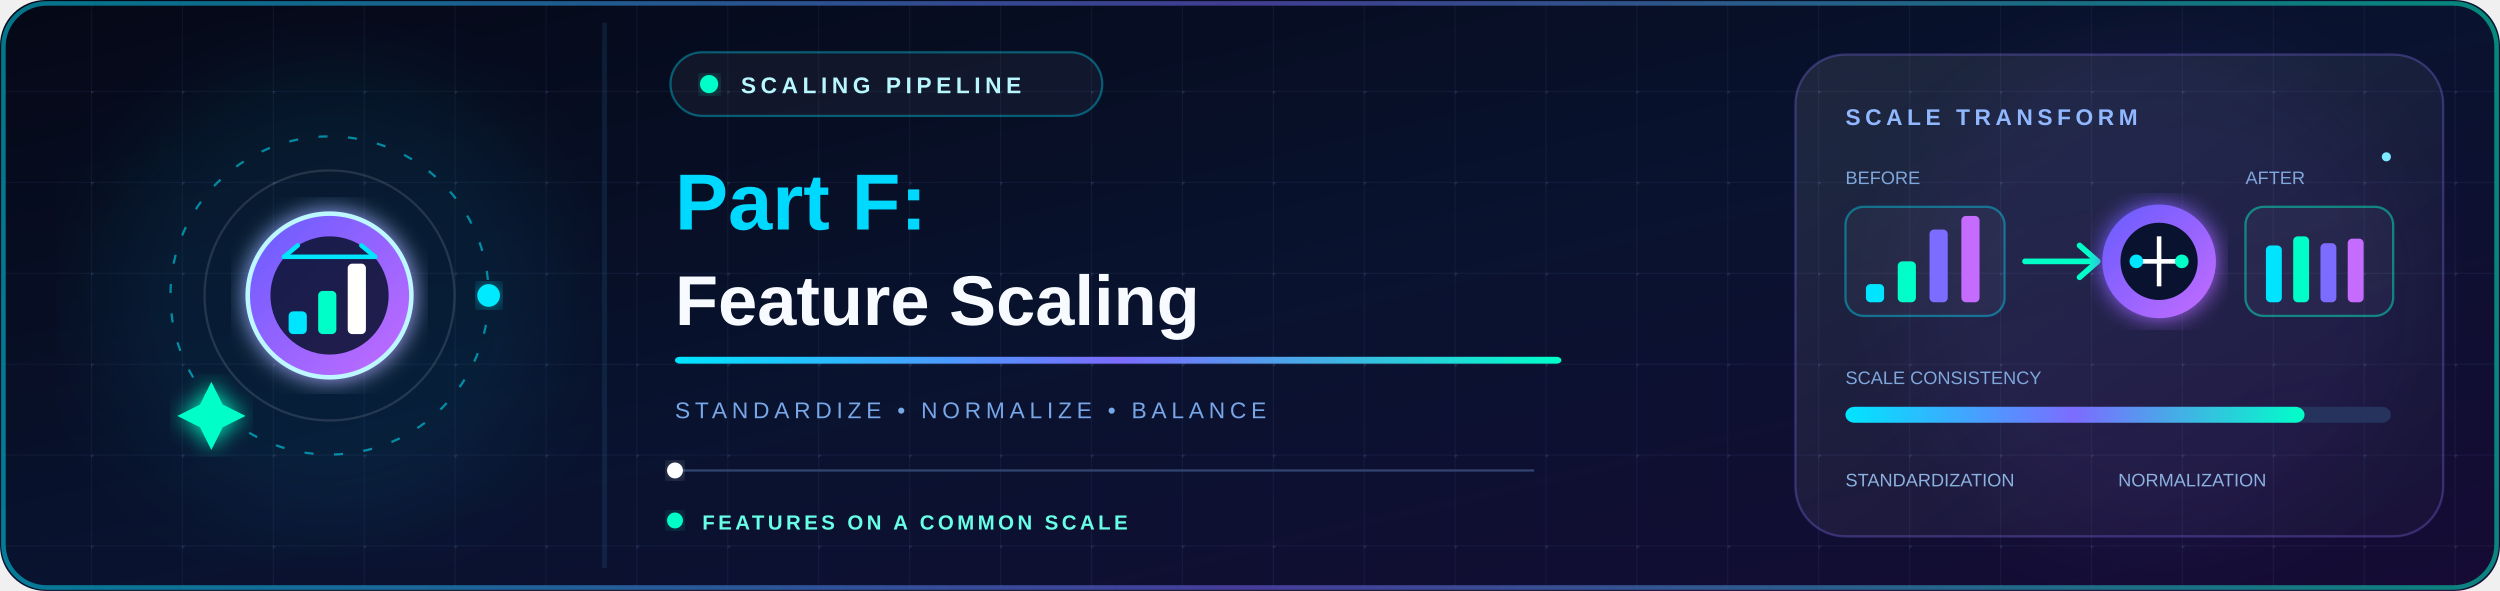
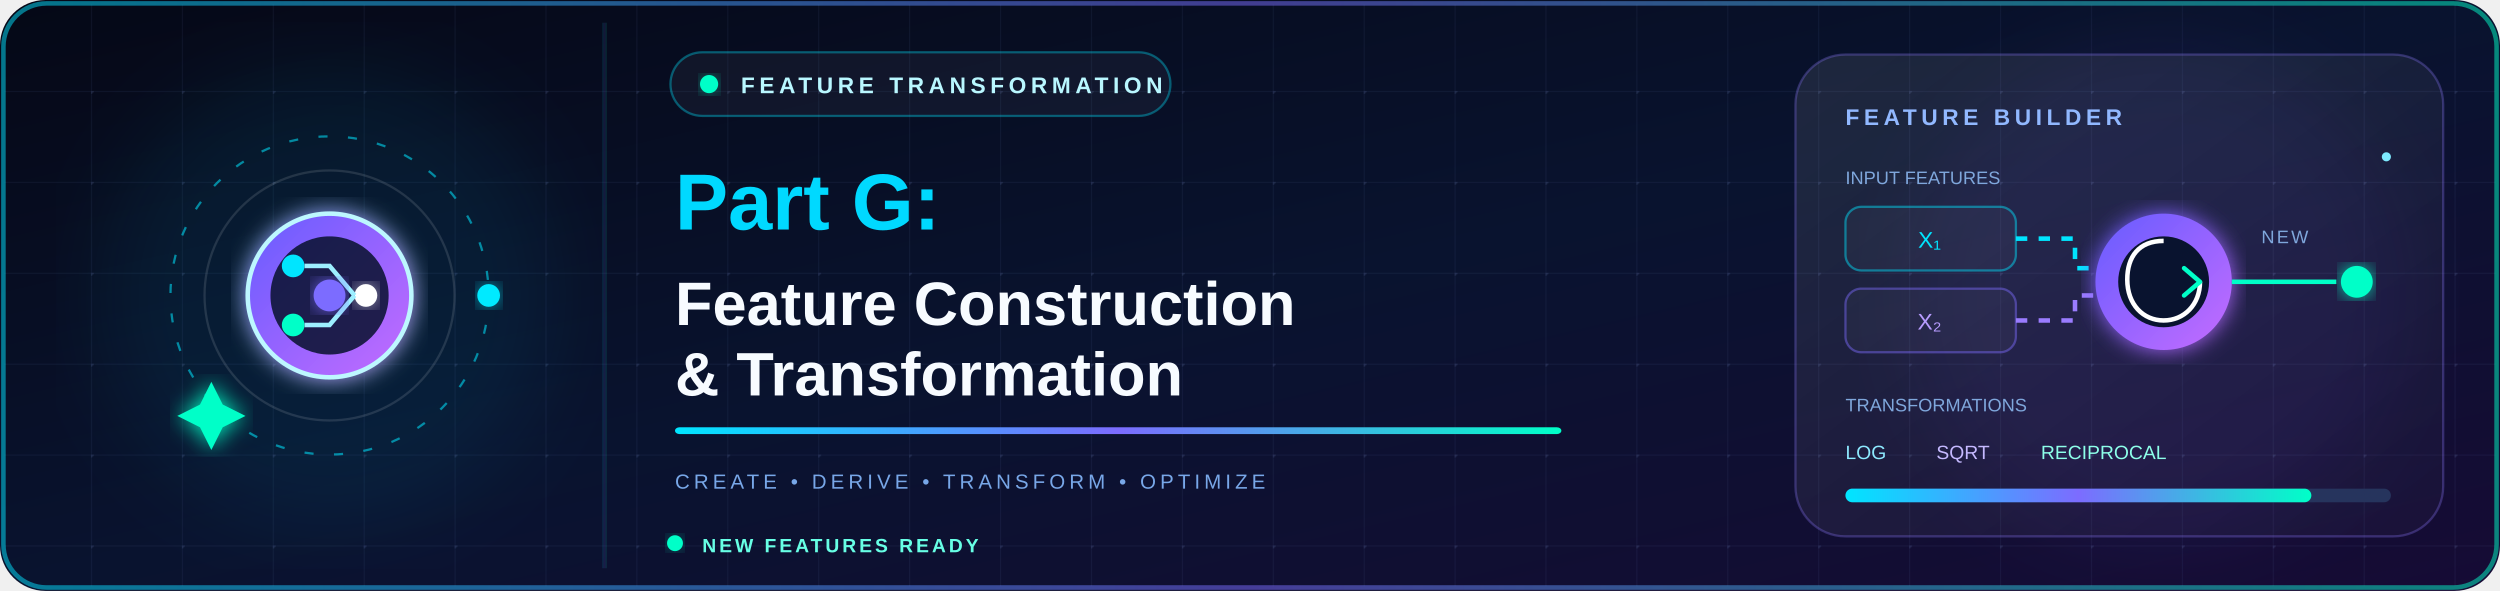
<svg xmlns="http://www.w3.org/2000/svg" width="1100" height="260" viewBox="0 0 1100 260">
  <defs>
    <linearGradient id="bg" x1="0" y1="0" x2="1" y2="1">
      <stop offset="0%" stop-color="#050816" />
      <stop offset="50%" stop-color="#09132f" />
      <stop offset="100%" stop-color="#160b35" />
    </linearGradient>
    <linearGradient id="accent" x1="0" y1="0" x2="1" y2="0">
      <stop offset="0%" stop-color="#00e5ff" />
      <stop offset="50%" stop-color="#7c6cff" />
      <stop offset="100%" stop-color="#00ffc8" />
    </linearGradient>
    <linearGradient id="violet" x1="0" y1="0" x2="1" y2="1">
      <stop offset="0%" stop-color="#665cff" />
      <stop offset="100%" stop-color="#c56cff" />
    </linearGradient>
    <linearGradient id="glass" x1="0" y1="0" x2="1" y2="1">
      <stop offset="0%" stop-color="#ffffff" stop-opacity=".09" />
      <stop offset="100%" stop-color="#ffffff" stop-opacity=".02" />
    </linearGradient>
    <filter id="glow">
      <feGaussianBlur stdDeviation="5" result="blur" />
      <feMerge>
        <feMergeNode in="blur" />
        <feMergeNode in="SourceGraphic" />
      </feMerge>
    </filter>
    <filter id="softGlow">
      <feGaussianBlur stdDeviation="18" />
    </filter>
    <pattern id="grid" width="40" height="40" patternUnits="userSpaceOnUse">
      <path d="M40 0H0V40" fill="none" stroke="#6d82b8" stroke-opacity=".09" />
      <circle cx="0" cy="0" r="1.3" fill="#7890c9" opacity=".15" />
    </pattern>
    <clipPath id="clip">
      <rect x="2" y="2" width="1096" height="256" rx="20" />
    </clipPath>
  </defs>
  <rect width="1100" height="260" rx="20" fill="url(#bg)" />
  <g clip-path="url(#clip)">
    <rect width="1100" height="260" fill="url(#grid)" />
    <circle cx="145" cy="130" r="100" fill="#00d9ff" opacity=".07" filter="url(#softGlow)" />
    <circle cx="950" cy="130" r="110" fill="#865cff" opacity=".07" filter="url(#softGlow)" />
    <g transform="translate(145 130)">
      <circle r="70" fill="none" stroke="#00e5ff" stroke-width="1" stroke-dasharray="4 9" opacity=".55">
        <animateTransform attributeName="transform" type="rotate" from="0" to="360" dur="16s" repeatCount="indefinite" />
      </circle>
      <circle r="55" fill="none" stroke="#ffffff" stroke-opacity=".12" />
      <circle r="36" fill="url(#violet)" stroke="#bdf7ff" stroke-width="2" filter="url(#glow)" />
      <circle r="26" fill="#07102d" opacity=".85" />
-       <rect x="-18" y="7" width="8" height="10" rx="2" fill="#00e5ff" />
-       <rect x="-5" y="-2" width="8" height="19" rx="2" fill="#00ffc8" />
-       <rect x="8" y="-14" width="8" height="31" rx="2" fill="#ffffff" />
-       <path d="M-20 -17H20" stroke="#00e5ff" stroke-width="2" stroke-linecap="round" />
-       <path d="M-20 -17L-14 -22" stroke="#00e5ff" stroke-width="2" stroke-linecap="round" />
-       <path d="M20 -17L14 -22" stroke="#00e5ff" stroke-width="2" stroke-linecap="round" />
+       <circle cx="-16" cy="-13" r="5" fill="#00e5ff" />
+       <circle cx="-16" cy="13" r="5" fill="#00ffc8" />
+       <circle cx="16" cy="0" r="5" fill="#ffffff" filter="url(#glow)" />
+       <path d="M-11 -13                H0                L11 0                 M-11 13                H0                L11 0" fill="none" stroke="#9defff" stroke-width="2" />
+       <circle cx="0" cy="0" r="7" fill="#7c6cff" filter="url(#glow)" />
      <circle cx="70" cy="0" r="5" fill="#00eaff" filter="url(#glow)">
        <animateTransform attributeName="transform" type="rotate" from="0" to="360" dur="5s" repeatCount="indefinite" />
      </circle>
      <path d="M-52 38                L-47 48                L-37 53                L-47 58                L-52 68                L-57 58                L-67 53                L-57 48Z" fill="#00ffc8" filter="url(#glow)">
        <animate attributeName="opacity" values=".3;1;.3" dur="2s" repeatCount="indefinite" />
      </path>
    </g>
    <g transform="translate(285 0)">
-       <rect x="10" y="23" width="190" height="28" rx="14" fill="#ffffff" fill-opacity=".04" stroke="#00e5ff" stroke-opacity=".35" />
+       <rect x="10" y="23" width="220" height="28" rx="14" fill="#ffffff" fill-opacity=".04" stroke="#00e5ff" stroke-opacity=".35" />
      <circle cx="27" cy="37" r="4" fill="#00ffc8" filter="url(#glow)">
        <animate attributeName="opacity" values=".3;1;.3" dur="1.5s" repeatCount="indefinite" />
      </circle>
      <text x="41" y="41" font-family="Segoe UI, Arial, sans-serif" font-size="10" font-weight="700" letter-spacing="2" fill="#b9f7ff">

-         SCALING PIPELINE
+         FEATURE TRANSFORMATION

      </text>
      <text x="12" y="101" font-family="Segoe UI, Arial, sans-serif" font-size="35" font-weight="800" fill="#00d9ff">

-         Part F:
+         Part G:

      </text>
-       <text x="12" y="143" font-family="Segoe UI, Arial, sans-serif" font-size="31" font-weight="800" fill="#f7fbff">
+       <text x="12" y="143" font-family="Segoe UI, Arial, sans-serif" font-size="27" font-weight="800" fill="#f7fbff">

-         Feature Scaling
+         Feature Construction

      </text>
-       <rect x="12" y="157" width="390" height="3" rx="2" fill="url(#accent)">
+       <text x="12" y="174" font-family="Segoe UI, Arial, sans-serif" font-size="27" font-weight="800" fill="#f7fbff">
+ 
+         &amp; Transformation
+ 
+       </text>
+       <rect x="12" y="188" width="390" height="3" rx="2" fill="url(#accent)">
        <animate attributeName="width" values="0;390" dur="1.3s" fill="freeze" />
      </rect>
-       <text x="12" y="184" font-family="Segoe UI, Arial, sans-serif" font-size="10" letter-spacing="2.1" fill="#78a7e8">
+       <text x="12" y="215" font-family="Segoe UI, Arial, sans-serif" font-size="9" letter-spacing="1.8" fill="#78a7e8">

-         STANDARDIZE • NORMALIZE • BALANCE
+         CREATE • DERIVE • TRANSFORM • OPTIMIZE

      </text>
-       <line x1="12" y1="207" x2="390" y2="207" stroke="#30446f" />
-       <circle cx="12" cy="207" r="3.5" fill="#ffffff" filter="url(#glow)">
-         <animate attributeName="cx" values="12;390;12" dur="3.5s" repeatCount="indefinite" />
-       </circle>
-       <circle cx="12" cy="229" r="3.5" fill="#00ffc8" filter="url(#glow)" />
-       <text x="24" y="233" font-family="Segoe UI, Arial, sans-serif" font-size="9" font-weight="600" letter-spacing="1.5" fill="#67ffe5">
+       <circle cx="12" cy="239" r="3.5" fill="#00ffc8" filter="url(#glow)" />
+       <text x="24" y="243" font-family="Segoe UI, Arial, sans-serif" font-size="8.5" font-weight="600" letter-spacing="1.3" fill="#67ffe5">

-         FEATURES ON A COMMON SCALE
+         NEW FEATURES READY

      </text>
    </g>
    <g transform="translate(790 24)">
      <rect width="285" height="212" rx="22" fill="url(#glass)" stroke="#8e7aff" stroke-opacity=".3" />
      <text x="22" y="31" font-family="Segoe UI, Arial, sans-serif" font-size="10" font-weight="700" letter-spacing="2" fill="#91b8ff">

-         SCALE TRANSFORM
+         FEATURE BUILDER

      </text>
      <text x="22" y="57" font-family="Segoe UI, Arial, sans-serif" font-size="8" fill="#7fa7dc">

-         BEFORE
+         INPUT FEATURES

      </text>
-       <rect x="22" y="67" width="70" height="48" rx="8" fill="#ffffff" fill-opacity=".035" stroke="#00e5ff" stroke-opacity=".4" />
-       <rect x="31" y="101" width="8" height="8" rx="2" fill="#00e5ff" />
-       <rect x="45" y="91" width="8" height="18" rx="2" fill="#00ffc8" />
-       <rect x="59" y="77" width="8" height="32" rx="2" fill="#7c6cff" />
-       <rect x="73" y="71" width="8" height="38" rx="2" fill="#c56cff" />
-       <path d="M101 91H132" stroke="#00ffc8" stroke-width="2.5" stroke-linecap="round" />
-       <path d="M125 84L133 91L125 98" fill="none" stroke="#00ffc8" stroke-width="2.5" stroke-linecap="round" stroke-linejoin="round" />
-       <circle cx="160" cy="91" r="25" fill="url(#violet)" filter="url(#glow)" />
-       <circle cx="160" cy="91" r="17" fill="#09132f" />
-       <line x1="148" y1="91" x2="172" y2="91" stroke="#ffffff" stroke-width="2" />
-       <line x1="160" y1="80" x2="160" y2="102" stroke="#ffffff" stroke-width="2" />
-       <circle cx="150" cy="91" r="3" fill="#00e5ff" />
-       <circle cx="170" cy="91" r="3" fill="#00ffc8" />
-       <text x="198" y="57" font-family="Segoe UI, Arial, sans-serif" font-size="8" fill="#7fa7dc">
+       <rect x="22" y="67" width="75" height="28" rx="7" fill="#ffffff" fill-opacity=".035" stroke="#00e5ff" stroke-opacity=".45" />
+       <text x="59" y="85" text-anchor="middle" font-family="Segoe UI, Arial, sans-serif" font-size="10" fill="#00e5ff">

-         AFTER
+         X₁

      </text>
-       <rect x="198" y="67" width="65" height="48" rx="8" fill="#ffffff" fill-opacity=".035" stroke="#00ffc8" stroke-opacity=".45" />
-       <rect x="207" y="84" width="7" height="25" rx="2" fill="#00e5ff" />
-       <rect x="219" y="80" width="7" height="29" rx="2" fill="#00ffc8" />
-       <rect x="231" y="83" width="7" height="26" rx="2" fill="#7c6cff" />
-       <rect x="243" y="81" width="7" height="28" rx="2" fill="#c56cff" />
-       <text x="22" y="145" font-family="Segoe UI, Arial, sans-serif" font-size="8" fill="#7fa7dc">
+       <rect x="22" y="103" width="75" height="28" rx="7" fill="#ffffff" fill-opacity=".035" stroke="#7c6cff" stroke-opacity=".45" />
+       <text x="59" y="121" text-anchor="middle" font-family="Segoe UI, Arial, sans-serif" font-size="10" fill="#b79cff">

-         SCALE CONSISTENCY
+         X₂

      </text>
-       <rect x="22" y="155" width="240" height="7" rx="4" fill="#26345d" />
-       <rect x="22" y="155" width="202" height="7" rx="4" fill="url(#accent)">
-         <animate attributeName="width" values="0;202" dur="1.8s" fill="freeze" />
-       </rect>
-       <text x="22" y="190" font-family="Segoe UI, Arial, sans-serif" font-size="8" fill="#8bb1df">
+       <path d="M97 81                H123                V94                H139" fill="none" stroke="#00e5ff" stroke-width="2" stroke-dasharray="5 5" />
+       <path d="M97 117                H123                V106                H139" fill="none" stroke="#9a7cff" stroke-width="2" stroke-dasharray="5 5" />
+       <circle cx="162" cy="100" r="30" fill="url(#violet)" filter="url(#glow)" />
+       <circle cx="162" cy="100" r="20" fill="#09132f" />
+       <path d="M162 82                C151 82 146 89 146 99                C146 110 153 117 162 117                C171 117 178 110 178 100" fill="none" stroke="#ffffff" stroke-width="2" />
+       <path d="M171 94                L178 100                L171 106" fill="none" stroke="#00ffc8" stroke-width="2" stroke-linecap="round" stroke-linejoin="round" />
+       <path d="M192 100                H238" stroke="#00ffc8" stroke-width="2" />
+       <circle cx="247" cy="100" r="7" fill="#00ffc8" filter="url(#glow)">
+         <animate attributeName="r" values="5;8;5" dur="1.7s" repeatCount="indefinite" />
+       </circle>
+       <text x="205" y="83" font-family="Segoe UI, Arial, sans-serif" font-size="8" letter-spacing="1" fill="#7fa7dc">

-         STANDARDIZATION
+         NEW

      </text>
-       <text x="142" y="190" font-family="Segoe UI, Arial, sans-serif" font-size="8" fill="#8bb1df">
+       <text x="22" y="157" font-family="Segoe UI, Arial, sans-serif" font-size="8" fill="#7fa7dc">

-         NORMALIZATION
+         TRANSFORMATIONS

      </text>
+       <text x="22" y="178" font-family="Segoe UI, Arial, sans-serif" font-size="8.5" fill="#8deaff">
+ 
+         LOG
+ 
+       </text>
+       <text x="62" y="178" font-family="Segoe UI, Arial, sans-serif" font-size="8.5" fill="#c5b9ff">
+ 
+         SQRT
+ 
+       </text>
+       <text x="108" y="178" font-family="Segoe UI, Arial, sans-serif" font-size="8.5" fill="#8dffe9">
+ 
+         RECIPROCAL
+ 
+       </text>
+       <rect x="22" y="191" width="240" height="6" rx="3" fill="#26345d" />
+       <rect x="22" y="191" width="205" height="6" rx="3" fill="url(#accent)">
+         <animate attributeName="width" values="0;205" dur="1.8s" fill="freeze" />
+       </rect>
      <circle cx="260" cy="45" r="2" fill="#7eeaff">
        <animate attributeName="cy" values="45;62;45" dur="3s" repeatCount="indefinite" />
      </circle>
    </g>
    <rect x="265" y="10" width="2" height="240" fill="url(#accent)" opacity=".12">
      <animate attributeName="x" values="260;785;260" dur="7s" repeatCount="indefinite" />
    </rect>
  </g>
  <rect x="1.5" y="1.5" width="1097" height="257" rx="19" fill="none" stroke="url(#accent)" stroke-width="2" stroke-opacity=".5" />
</svg>
